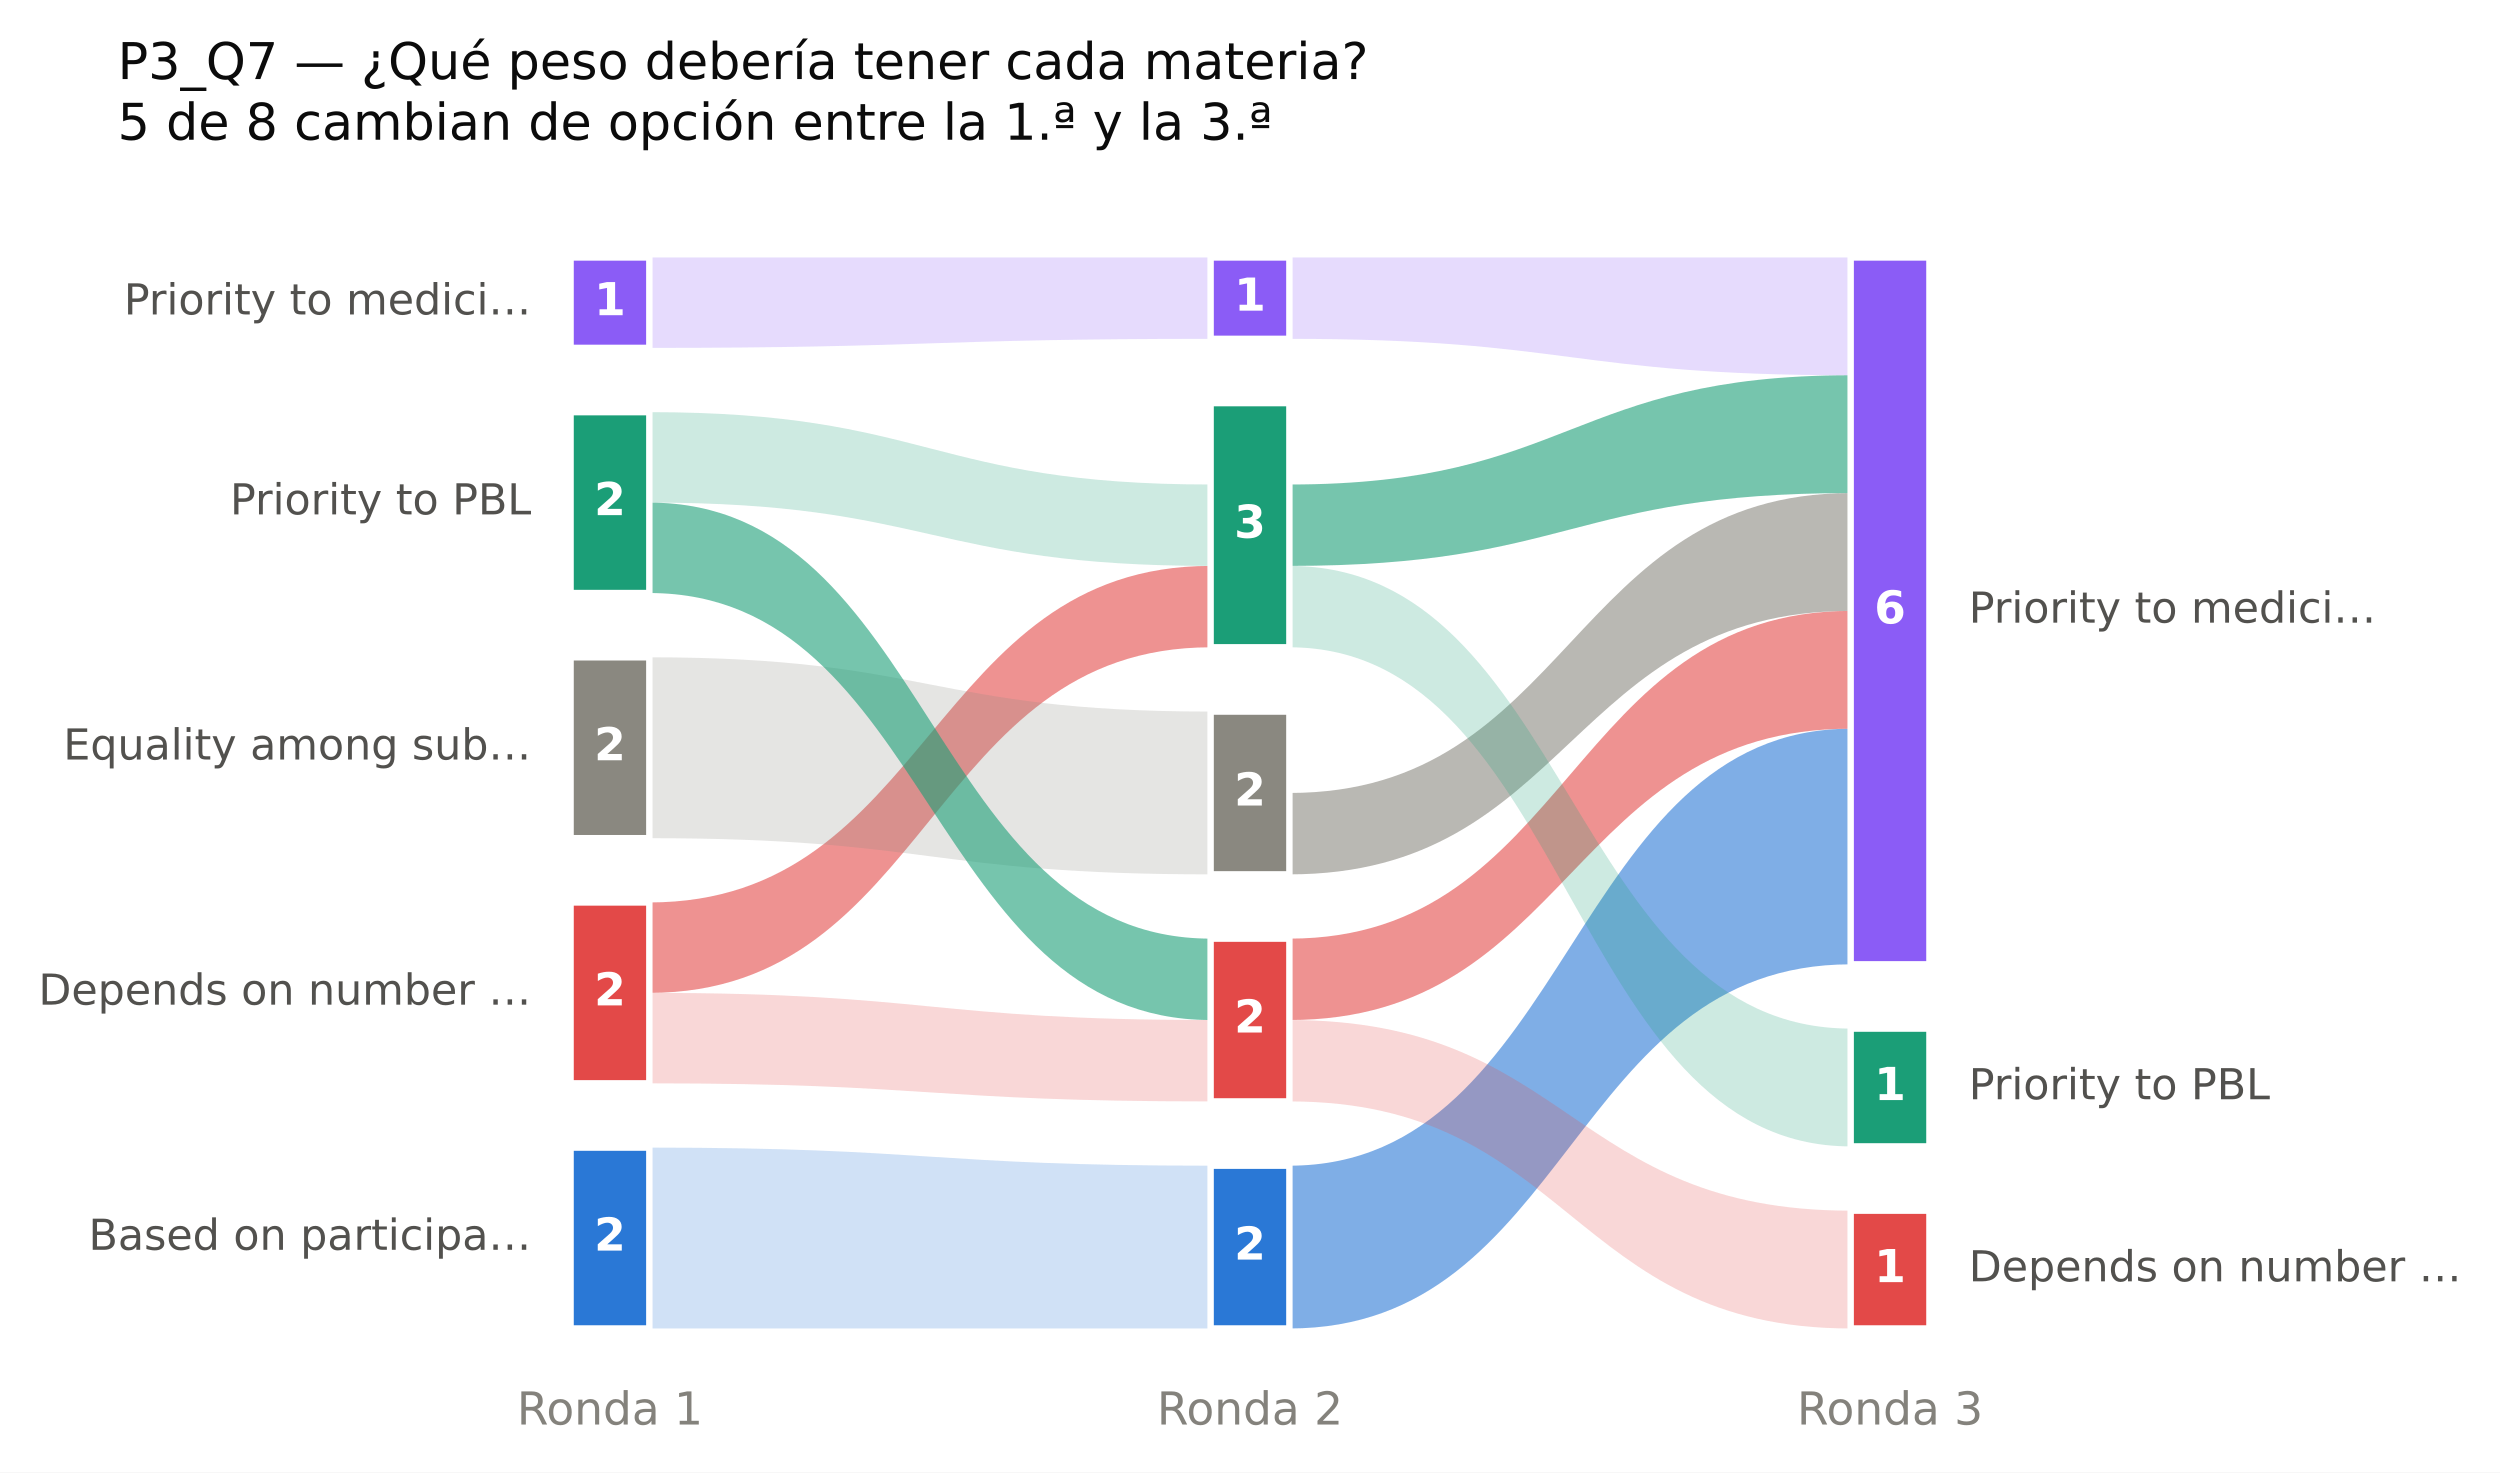
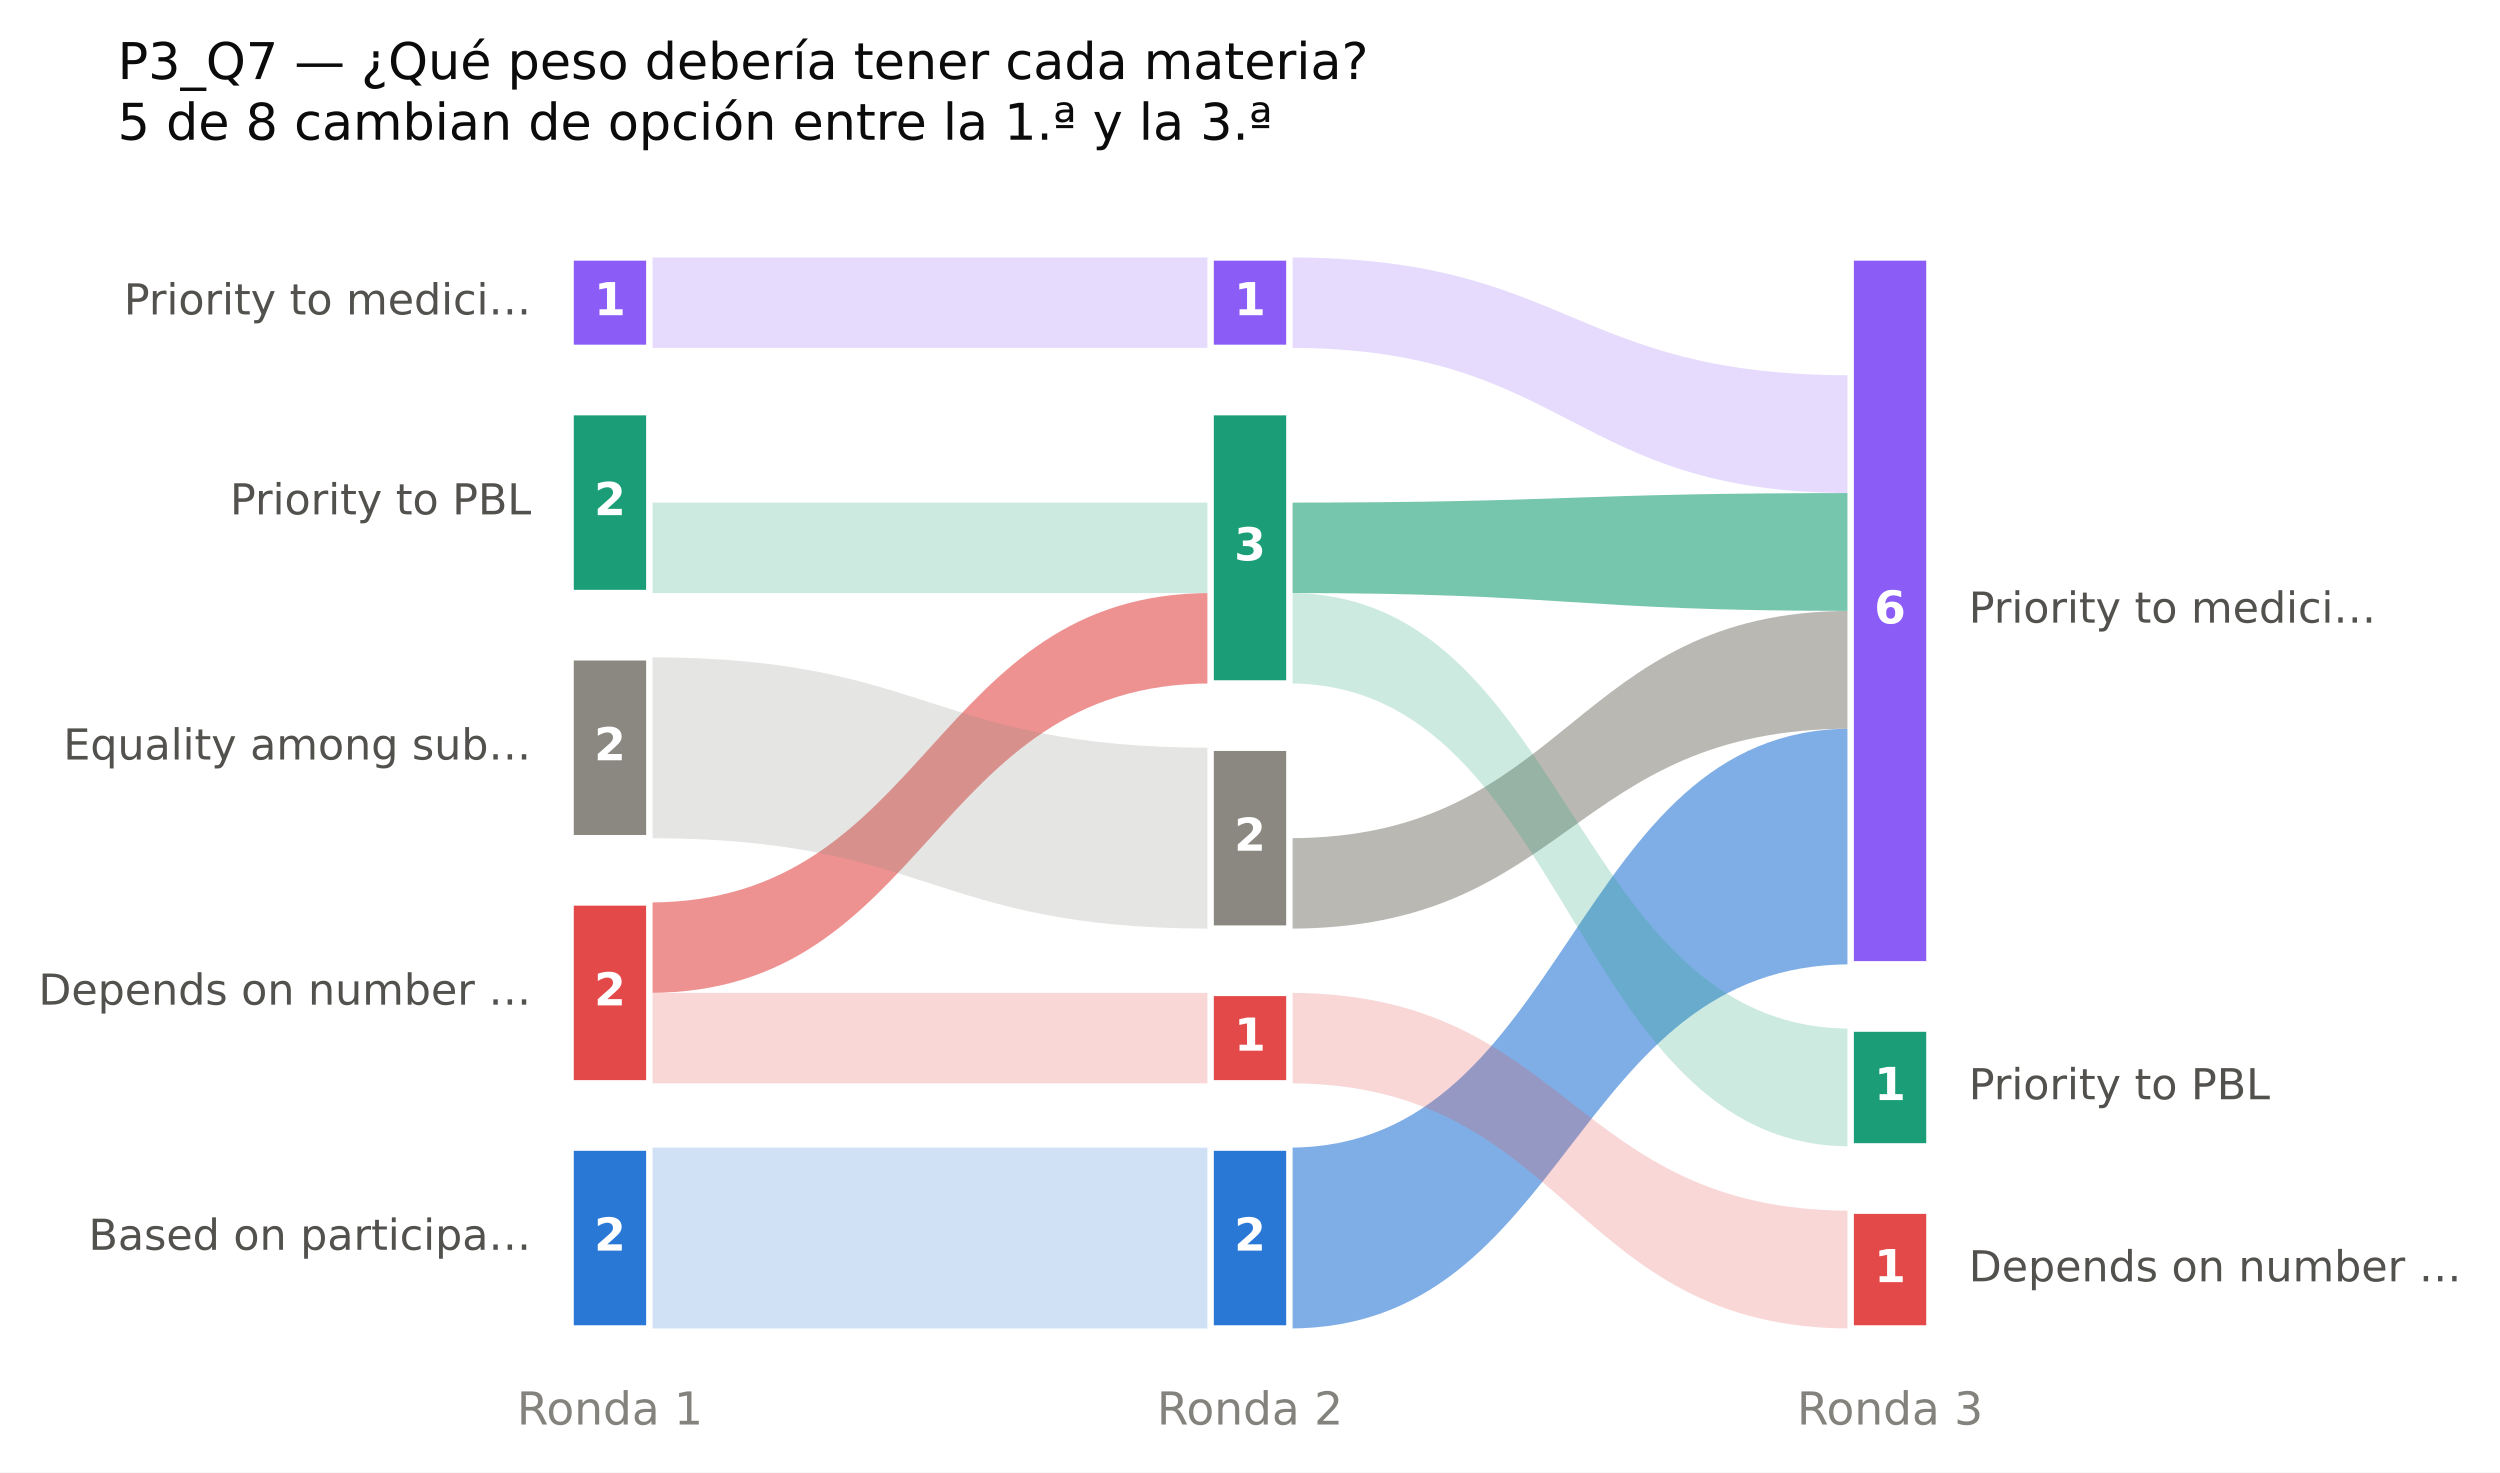
<svg xmlns="http://www.w3.org/2000/svg" width="467.9pt" height="275.583pt" viewBox="0 0 467.9 275.583" version="1.1">
  <defs>
    <style type="text/css">*{stroke-linejoin: round; stroke-linecap: butt}</style>
  </defs>
  <g id="figure_1">
    <g id="patch_1">
      <path d="M 0 275.583  L 467.9 275.583  L 467.9 0  L 0 0  z " style="fill: #ffffff" />
    </g>
    <g id="axes_1">
      <g id="patch_2">
        <path d="M 22.011 256.657  L 445.889 256.657  L 445.889 36.157  L 22.011 36.157  z " style="fill: #ffffff" />
      </g>
      <g id="patch_3">
-         <path d="M 121.53 248.638  C 174.054 248.638 174.054 248.638 226.578 248.638  L 226.578 218.169  C 174.054 218.169 174.054 214.784 121.53 214.784  z " clip-path="url(#pdf4b9a160c)" style="fill: #2a78d6; opacity: 0.22" />
+         <path d="M 121.53 248.638  C 174.054 248.638 174.054 248.638 226.578 248.638  L 226.578 214.784  C 174.054 214.784 174.054 214.784 121.53 214.784  z " clip-path="url(#p9a6a0027d7)" style="fill: #2a78d6; opacity: 0.22" />
      </g>
      <g id="patch_4">
-         <path d="M 121.53 202.757  C 174.054 202.757 174.054 206.142 226.578 206.142  L 226.578 190.908  C 174.054 190.908 174.054 185.829 121.53 185.829  z " clip-path="url(#pdf4b9a160c)" style="fill: #e34948; opacity: 0.22" />
+         <path d="M 121.53 202.757  C 174.054 202.757 174.054 202.757 226.578 202.757  L 226.578 185.829  C 174.054 185.829 174.054 185.829 121.53 185.829  z " clip-path="url(#p9a6a0027d7)" style="fill: #e34948; opacity: 0.22" />
      </g>
      <g id="patch_5">
-         <path d="M 121.53 185.829  C 174.054 185.829 174.054 121.149 226.578 121.149  L 226.578 105.915  C 174.054 105.915 174.054 168.902 121.53 168.902  z " clip-path="url(#pdf4b9a160c)" style="fill: #e34948; opacity: 0.6" />
+         <path d="M 121.53 185.829  C 174.054 185.829 174.054 127.92 226.578 127.92  L 226.578 110.993  C 174.054 110.993 174.054 168.902 121.53 168.902  z " clip-path="url(#p9a6a0027d7)" style="fill: #e34948; opacity: 0.6" />
      </g>
      <g id="patch_6">
-         <path d="M 121.53 156.875  C 174.054 156.875 174.054 163.646 226.578 163.646  L 226.578 133.177  C 174.054 133.177 174.054 123.02 121.53 123.02  z " clip-path="url(#pdf4b9a160c)" style="fill: #8a8880; opacity: 0.22" />
+         <path d="M 121.53 156.875  C 174.054 156.875 174.054 173.802 226.578 173.802  L 226.578 139.948  C 174.054 139.948 174.054 123.02 121.53 123.02  z " clip-path="url(#p9a6a0027d7)" style="fill: #8a8880; opacity: 0.22" />
      </g>
      <g id="patch_7">
-         <path d="M 121.53 110.993  C 174.054 110.993 174.054 190.908 226.578 190.908  L 226.578 175.673  C 174.054 175.673 174.054 94.066 121.53 94.066  z " clip-path="url(#pdf4b9a160c)" style="fill: #1b9e77; opacity: 0.6" />
+         <path d="M 121.53 110.993  C 174.054 110.993 174.054 110.993 226.578 110.993  L 226.578 94.066  C 174.054 94.066 174.054 94.066 121.53 94.066  z " clip-path="url(#p9a6a0027d7)" style="fill: #1b9e77; opacity: 0.22" />
      </g>
      <g id="patch_8">
-         <path d="M 121.53 94.066  C 174.054 94.066 174.054 105.915 226.578 105.915  L 226.578 90.68  C 174.054 90.68 174.054 77.138 121.53 77.138  z " clip-path="url(#pdf4b9a160c)" style="fill: #1b9e77; opacity: 0.22" />
+         <path d="M 121.53 65.111  C 174.054 65.111 174.054 65.111 226.578 65.111  L 226.578 48.184  C 174.054 48.184 174.054 48.184 121.53 48.184  z " clip-path="url(#p9a6a0027d7)" style="fill: #8b5cf6; opacity: 0.22" />
      </g>
      <g id="patch_9">
-         <path d="M 121.53 65.111  C 174.054 65.111 174.054 63.418 226.578 63.418  L 226.578 48.184  C 174.054 48.184 174.054 48.184 121.53 48.184  z " clip-path="url(#pdf4b9a160c)" style="fill: #8b5cf6; opacity: 0.22" />
+         <path d="M 241.322 248.638  C 293.846 248.638 293.846 180.484 346.37 180.484  L 346.37 136.384  C 293.846 136.384 293.846 214.784 241.322 214.784  z " clip-path="url(#p9a6a0027d7)" style="fill: #2a78d6; opacity: 0.6" />
      </g>
      <g id="patch_10">
-         <path d="M 241.322 248.638  C 293.846 248.638 293.846 180.484 346.37 180.484  L 346.37 136.384  C 293.846 136.384 293.846 218.169 241.322 218.169  z " clip-path="url(#pdf4b9a160c)" style="fill: #2a78d6; opacity: 0.6" />
+         <path d="M 241.322 202.757  C 293.846 202.757 293.846 248.638 346.37 248.638  L 346.37 226.588  C 293.846 226.588 293.846 185.829 241.322 185.829  z " clip-path="url(#p9a6a0027d7)" style="fill: #e34948; opacity: 0.22" />
      </g>
      <g id="patch_11">
-         <path d="M 241.322 206.142  C 293.846 206.142 293.846 248.638 346.37 248.638  L 346.37 226.588  C 293.846 226.588 293.846 190.908 241.322 190.908  z " clip-path="url(#pdf4b9a160c)" style="fill: #e34948; opacity: 0.22" />
+         <path d="M 241.322 173.802  C 293.846 173.802 293.846 136.384 346.37 136.384  L 346.37 114.334  C 293.846 114.334 293.846 156.875 241.322 156.875  z " clip-path="url(#p9a6a0027d7)" style="fill: #8a8880; opacity: 0.6" />
      </g>
      <g id="patch_12">
-         <path d="M 241.322 190.908  C 293.846 190.908 293.846 136.384 346.37 136.384  L 346.37 114.334  C 293.846 114.334 293.846 175.673 241.322 175.673  z " clip-path="url(#pdf4b9a160c)" style="fill: #e34948; opacity: 0.6" />
+         <path d="M 241.322 127.92  C 293.846 127.92 293.846 214.561 346.37 214.561  L 346.37 192.511  C 293.846 192.511 293.846 110.993 241.322 110.993  z " clip-path="url(#p9a6a0027d7)" style="fill: #1b9e77; opacity: 0.22" />
      </g>
      <g id="patch_13">
-         <path d="M 241.322 163.646  C 293.846 163.646 293.846 114.334 346.37 114.334  L 346.37 92.284  C 293.846 92.284 293.846 148.411 241.322 148.411  z " clip-path="url(#pdf4b9a160c)" style="fill: #8a8880; opacity: 0.6" />
+         <path d="M 241.322 110.993  C 293.846 110.993 293.846 114.334 346.37 114.334  L 346.37 92.284  C 293.846 92.284 293.846 94.066 241.322 94.066  z " clip-path="url(#p9a6a0027d7)" style="fill: #1b9e77; opacity: 0.6" />
      </g>
      <g id="patch_14">
-         <path d="M 241.322 121.149  C 293.846 121.149 293.846 214.561 346.37 214.561  L 346.37 192.511  C 293.846 192.511 293.846 105.915 241.322 105.915  z " clip-path="url(#pdf4b9a160c)" style="fill: #1b9e77; opacity: 0.22" />
-       </g>
-       <g id="patch_15">
-         <path d="M 241.322 105.915  C 293.846 105.915 293.846 92.284 346.37 92.284  L 346.37 70.234  C 293.846 70.234 293.846 90.68 241.322 90.68  z " clip-path="url(#pdf4b9a160c)" style="fill: #1b9e77; opacity: 0.6" />
-       </g>
-       <g id="patch_16">
-         <path d="M 241.322 63.418  C 293.846 63.418 293.846 70.234 346.37 70.234  L 346.37 48.184  C 293.846 48.184 293.846 48.184 241.322 48.184  z " clip-path="url(#pdf4b9a160c)" style="fill: #8b5cf6; opacity: 0.22" />
+         <path d="M 241.322 65.111  C 293.846 65.111 293.846 92.284 346.37 92.284  L 346.37 70.234  C 293.846 70.234 293.846 48.184 241.322 48.184  z " clip-path="url(#p9a6a0027d7)" style="fill: #8b5cf6; opacity: 0.22" />
      </g>
      <g id="matplotlib.axis_1">
        <g id="xtick_1">
          <g id="line2d_1" />
          <g id="text_1">
            <text style="font-size: 8.5px; font-family: 'DejaVu Sans', 'Helvetica', 'Arial', sans-serif; text-anchor: middle; fill: #84827c" x="114.159" y="266.615" transform="rotate(-0 114.1586 266.6153)">Ronda 1</text>
          </g>
        </g>
        <g id="xtick_2">
          <g id="line2d_2" />
          <g id="text_2">
            <text style="font-size: 8.5px; font-family: 'DejaVu Sans', 'Helvetica', 'Arial', sans-serif; text-anchor: middle; fill: #84827c" x="233.95" y="266.615" transform="rotate(-0 233.9502 266.6153)">Ronda 2</text>
          </g>
        </g>
        <g id="xtick_3">
          <g id="line2d_3" />
          <g id="text_3">
            <text style="font-size: 8.5px; font-family: 'DejaVu Sans', 'Helvetica', 'Arial', sans-serif; text-anchor: middle; fill: #84827c" x="353.742" y="266.615" transform="rotate(-0 353.7419 266.6153)">Ronda 3</text>
          </g>
        </g>
      </g>
      <g id="matplotlib.axis_2" />
+       <g id="patch_15">
+         <path d="M 106.787 248.638  L 121.53 248.638  L 121.53 214.784  L 106.787 214.784  z " clip-path="url(#p9a6a0027d7)" style="fill: #2a78d6; stroke: #ffffff; stroke-width: 1.2; stroke-linejoin: miter" />
+       </g>
+       <g id="patch_16">
+         <path d="M 106.787 202.757  L 121.53 202.757  L 121.53 168.902  L 106.787 168.902  z " clip-path="url(#p9a6a0027d7)" style="fill: #e34948; stroke: #ffffff; stroke-width: 1.2; stroke-linejoin: miter" />
+       </g>
      <g id="patch_17">
-         <path d="M 106.787 248.638  L 121.53 248.638  L 121.53 214.784  L 106.787 214.784  z " clip-path="url(#pdf4b9a160c)" style="fill: #2a78d6; stroke: #ffffff; stroke-width: 1.2; stroke-linejoin: miter" />
+         <path d="M 106.787 156.875  L 121.53 156.875  L 121.53 123.02  L 106.787 123.02  z " clip-path="url(#p9a6a0027d7)" style="fill: #8a8880; stroke: #ffffff; stroke-width: 1.2; stroke-linejoin: miter" />
      </g>
      <g id="patch_18">
-         <path d="M 106.787 202.757  L 121.53 202.757  L 121.53 168.902  L 106.787 168.902  z " clip-path="url(#pdf4b9a160c)" style="fill: #e34948; stroke: #ffffff; stroke-width: 1.2; stroke-linejoin: miter" />
+         <path d="M 106.787 110.993  L 121.53 110.993  L 121.53 77.138  L 106.787 77.138  z " clip-path="url(#p9a6a0027d7)" style="fill: #1b9e77; stroke: #ffffff; stroke-width: 1.2; stroke-linejoin: miter" />
      </g>
      <g id="patch_19">
-         <path d="M 106.787 156.875  L 121.53 156.875  L 121.53 123.02  L 106.787 123.02  z " clip-path="url(#pdf4b9a160c)" style="fill: #8a8880; stroke: #ffffff; stroke-width: 1.2; stroke-linejoin: miter" />
+         <path d="M 106.787 65.111  L 121.53 65.111  L 121.53 48.184  L 106.787 48.184  z " clip-path="url(#p9a6a0027d7)" style="fill: #8b5cf6; stroke: #ffffff; stroke-width: 1.2; stroke-linejoin: miter" />
      </g>
      <g id="patch_20">
-         <path d="M 106.787 110.993  L 121.53 110.993  L 121.53 77.138  L 106.787 77.138  z " clip-path="url(#pdf4b9a160c)" style="fill: #1b9e77; stroke: #ffffff; stroke-width: 1.2; stroke-linejoin: miter" />
+         <path d="M 226.578 248.638  L 241.322 248.638  L 241.322 214.784  L 226.578 214.784  z " clip-path="url(#p9a6a0027d7)" style="fill: #2a78d6; stroke: #ffffff; stroke-width: 1.2; stroke-linejoin: miter" />
      </g>
      <g id="patch_21">
-         <path d="M 106.787 65.111  L 121.53 65.111  L 121.53 48.184  L 106.787 48.184  z " clip-path="url(#pdf4b9a160c)" style="fill: #8b5cf6; stroke: #ffffff; stroke-width: 1.2; stroke-linejoin: miter" />
+         <path d="M 226.578 202.757  L 241.322 202.757  L 241.322 185.829  L 226.578 185.829  z " clip-path="url(#p9a6a0027d7)" style="fill: #e34948; stroke: #ffffff; stroke-width: 1.2; stroke-linejoin: miter" />
      </g>
      <g id="patch_22">
-         <path d="M 226.578 248.638  L 241.322 248.638  L 241.322 218.169  L 226.578 218.169  z " clip-path="url(#pdf4b9a160c)" style="fill: #2a78d6; stroke: #ffffff; stroke-width: 1.2; stroke-linejoin: miter" />
+         <path d="M 226.578 173.802  L 241.322 173.802  L 241.322 139.948  L 226.578 139.948  z " clip-path="url(#p9a6a0027d7)" style="fill: #8a8880; stroke: #ffffff; stroke-width: 1.2; stroke-linejoin: miter" />
      </g>
      <g id="patch_23">
-         <path d="M 226.578 206.142  L 241.322 206.142  L 241.322 175.673  L 226.578 175.673  z " clip-path="url(#pdf4b9a160c)" style="fill: #e34948; stroke: #ffffff; stroke-width: 1.2; stroke-linejoin: miter" />
+         <path d="M 226.578 127.92  L 241.322 127.92  L 241.322 77.138  L 226.578 77.138  z " clip-path="url(#p9a6a0027d7)" style="fill: #1b9e77; stroke: #ffffff; stroke-width: 1.2; stroke-linejoin: miter" />
      </g>
      <g id="patch_24">
-         <path d="M 226.578 163.646  L 241.322 163.646  L 241.322 133.177  L 226.578 133.177  z " clip-path="url(#pdf4b9a160c)" style="fill: #8a8880; stroke: #ffffff; stroke-width: 1.2; stroke-linejoin: miter" />
+         <path d="M 226.578 65.111  L 241.322 65.111  L 241.322 48.184  L 226.578 48.184  z " clip-path="url(#p9a6a0027d7)" style="fill: #8b5cf6; stroke: #ffffff; stroke-width: 1.2; stroke-linejoin: miter" />
      </g>
      <g id="patch_25">
-         <path d="M 226.578 121.149  L 241.322 121.149  L 241.322 75.446  L 226.578 75.446  z " clip-path="url(#pdf4b9a160c)" style="fill: #1b9e77; stroke: #ffffff; stroke-width: 1.2; stroke-linejoin: miter" />
+         <path d="M 346.37 248.638  L 361.114 248.638  L 361.114 226.588  L 346.37 226.588  z " clip-path="url(#p9a6a0027d7)" style="fill: #e34948; stroke: #ffffff; stroke-width: 1.2; stroke-linejoin: miter" />
      </g>
      <g id="patch_26">
-         <path d="M 226.578 63.418  L 241.322 63.418  L 241.322 48.184  L 226.578 48.184  z " clip-path="url(#pdf4b9a160c)" style="fill: #8b5cf6; stroke: #ffffff; stroke-width: 1.2; stroke-linejoin: miter" />
+         <path d="M 346.37 214.561  L 361.114 214.561  L 361.114 192.511  L 346.37 192.511  z " clip-path="url(#p9a6a0027d7)" style="fill: #1b9e77; stroke: #ffffff; stroke-width: 1.2; stroke-linejoin: miter" />
      </g>
      <g id="patch_27">
-         <path d="M 346.37 248.638  L 361.114 248.638  L 361.114 226.588  L 346.37 226.588  z " clip-path="url(#pdf4b9a160c)" style="fill: #e34948; stroke: #ffffff; stroke-width: 1.2; stroke-linejoin: miter" />
-       </g>
-       <g id="patch_28">
-         <path d="M 346.37 214.561  L 361.114 214.561  L 361.114 192.511  L 346.37 192.511  z " clip-path="url(#pdf4b9a160c)" style="fill: #1b9e77; stroke: #ffffff; stroke-width: 1.2; stroke-linejoin: miter" />
-       </g>
-       <g id="patch_29">
-         <path d="M 346.37 180.484  L 361.114 180.484  L 361.114 48.184  L 346.37 48.184  z " clip-path="url(#pdf4b9a160c)" style="fill: #8b5cf6; stroke: #ffffff; stroke-width: 1.2; stroke-linejoin: miter" />
+         <path d="M 346.37 180.484  L 361.114 180.484  L 361.114 48.184  L 346.37 48.184  z " clip-path="url(#p9a6a0027d7)" style="fill: #8b5cf6; stroke: #ffffff; stroke-width: 1.2; stroke-linejoin: miter" />
      </g>
      <g id="text_4">
        <text style="font-size: 9.5px; font-family: 'DejaVu Sans', 'Helvetica', 'Arial', sans-serif; fill: #0b0b0b" transform="translate(22.01118 14.79852)">P3_Q7 — ¿Qué peso debería tener cada materia?</text>
        <text style="font-size: 9.5px; font-family: 'DejaVu Sans', 'Helvetica', 'Arial', sans-serif; fill: #0b0b0b" transform="translate(22.01118 26.15666)">5 de 8 cambian de opción entre la 1.ª y la 3.ª</text>
      </g>
      <g id="text_5">
        <text style="font-weight: 700; font-size: 8.5px; font-family: 'DejaVu Sans', 'Helvetica', 'Arial', sans-serif; text-anchor: middle; fill: #ffffff" x="114.159" y="234.057" transform="rotate(-0 114.1586 234.0567)">2</text>
      </g>
      <g id="text_6">
        <text style="font-size: 8px; font-family: 'DejaVu Sans', 'Helvetica', 'Arial', sans-serif; text-anchor: end; fill: #52514e" x="99.415" y="233.919" transform="rotate(-0 99.415 233.9187)">Based on participa…</text>
      </g>
      <g id="text_7">
        <text style="font-weight: 700; font-size: 8.5px; font-family: 'DejaVu Sans', 'Helvetica', 'Arial', sans-serif; text-anchor: middle; fill: #ffffff" x="114.159" y="188.175" transform="rotate(-0 114.1586 188.1749)">2</text>
      </g>
      <g id="text_8">
        <text style="font-size: 8px; font-family: 'DejaVu Sans', 'Helvetica', 'Arial', sans-serif; text-anchor: end; fill: #52514e" x="99.415" y="188.037" transform="rotate(-0 99.415 188.0369)">Depends on number …</text>
      </g>
      <g id="text_9">
        <text style="font-weight: 700; font-size: 8.5px; font-family: 'DejaVu Sans', 'Helvetica', 'Arial', sans-serif; text-anchor: middle; fill: #ffffff" x="114.159" y="142.293" transform="rotate(-0 114.1586 142.293)">2</text>
      </g>
      <g id="text_10">
        <text style="font-size: 8px; font-family: 'DejaVu Sans', 'Helvetica', 'Arial', sans-serif; text-anchor: end; fill: #52514e" x="99.415" y="142.155" transform="rotate(-0 99.415 142.1551)">Equality among sub…</text>
      </g>
      <g id="text_11">
        <text style="font-weight: 700; font-size: 8.5px; font-family: 'DejaVu Sans', 'Helvetica', 'Arial', sans-serif; text-anchor: middle; fill: #ffffff" x="114.159" y="96.411" transform="rotate(-0 114.1586 96.41122)">2</text>
      </g>
      <g id="text_12">
        <text style="font-size: 8px; font-family: 'DejaVu Sans', 'Helvetica', 'Arial', sans-serif; text-anchor: end; fill: #52514e" x="99.415" y="96.273" transform="rotate(-0 99.415 96.27325)">Priority to PBL</text>
      </g>
      <g id="text_13">
        <text style="font-weight: 700; font-size: 8.5px; font-family: 'DejaVu Sans', 'Helvetica', 'Arial', sans-serif; text-anchor: middle; fill: #ffffff" x="114.159" y="58.993" transform="rotate(-0 114.1586 58.99303)">1</text>
      </g>
      <g id="text_14">
        <text style="font-size: 8px; font-family: 'DejaVu Sans', 'Helvetica', 'Arial', sans-serif; text-anchor: end; fill: #52514e" x="99.415" y="58.855" transform="rotate(-0 99.415 58.85507)">Priority to medici…</text>
      </g>
      <g id="text_15">
-         <text style="font-weight: 700; font-size: 8.5px; font-family: 'DejaVu Sans', 'Helvetica', 'Arial', sans-serif; text-anchor: middle; fill: #ffffff" x="233.95" y="235.749" transform="rotate(-0 233.9502 235.7494)">2</text>
+         <text style="font-weight: 700; font-size: 8.5px; font-family: 'DejaVu Sans', 'Helvetica', 'Arial', sans-serif; text-anchor: middle; fill: #ffffff" x="233.95" y="234.057" transform="rotate(-0 233.9502 234.0567)">2</text>
      </g>
      <g id="text_16">
-         <text style="font-weight: 700; font-size: 8.5px; font-family: 'DejaVu Sans', 'Helvetica', 'Arial', sans-serif; text-anchor: middle; fill: #ffffff" x="233.95" y="193.253" transform="rotate(-0 233.9502 193.253)">2</text>
+         <text style="font-weight: 700; font-size: 8.5px; font-family: 'DejaVu Sans', 'Helvetica', 'Arial', sans-serif; text-anchor: middle; fill: #ffffff" x="233.95" y="196.638" transform="rotate(-0 233.9502 196.6385)">1</text>
      </g>
      <g id="text_17">
-         <text style="font-weight: 700; font-size: 8.5px; font-family: 'DejaVu Sans', 'Helvetica', 'Arial', sans-serif; text-anchor: middle; fill: #ffffff" x="233.95" y="150.757" transform="rotate(-0 233.9502 150.7567)">2</text>
+         <text style="font-weight: 700; font-size: 8.5px; font-family: 'DejaVu Sans', 'Helvetica', 'Arial', sans-serif; text-anchor: middle; fill: #ffffff" x="233.95" y="159.22" transform="rotate(-0 233.9502 159.2203)">2</text>
      </g>
      <g id="text_18">
-         <text style="font-weight: 700; font-size: 8.5px; font-family: 'DejaVu Sans', 'Helvetica', 'Arial', sans-serif; text-anchor: middle; fill: #ffffff" x="233.95" y="100.643" transform="rotate(-0 233.9502 100.643)">3</text>
+         <text style="font-weight: 700; font-size: 8.5px; font-family: 'DejaVu Sans', 'Helvetica', 'Arial', sans-serif; text-anchor: middle; fill: #ffffff" x="233.95" y="104.875" transform="rotate(-0 233.9502 104.8749)">3</text>
      </g>
      <g id="text_19">
-         <text style="font-weight: 700; font-size: 8.5px; font-family: 'DejaVu Sans', 'Helvetica', 'Arial', sans-serif; text-anchor: middle; fill: #ffffff" x="233.95" y="58.147" transform="rotate(-0 233.9502 58.14667)">1</text>
+         <text style="font-weight: 700; font-size: 8.5px; font-family: 'DejaVu Sans', 'Helvetica', 'Arial', sans-serif; text-anchor: middle; fill: #ffffff" x="233.95" y="58.993" transform="rotate(-0 233.9502 58.99303)">1</text>
      </g>
      <g id="text_20">
        <text style="font-weight: 700; font-size: 8.5px; font-family: 'DejaVu Sans', 'Helvetica', 'Arial', sans-serif; text-anchor: middle; fill: #ffffff" x="353.742" y="239.959" transform="rotate(-0 353.7419 239.9589)">1</text>
      </g>
      <g id="text_21">
        <text style="font-size: 8px; font-family: 'DejaVu Sans', 'Helvetica', 'Arial', sans-serif; text-anchor: start; fill: #52514e" x="368.485" y="239.821" transform="rotate(-0 368.4854 239.821)">Depends on number …</text>
      </g>
      <g id="text_22">
        <text style="font-weight: 700; font-size: 8.5px; font-family: 'DejaVu Sans', 'Helvetica', 'Arial', sans-serif; text-anchor: middle; fill: #ffffff" x="353.742" y="205.882" transform="rotate(-0 353.7419 205.8817)">1</text>
      </g>
      <g id="text_23">
        <text style="font-size: 8px; font-family: 'DejaVu Sans', 'Helvetica', 'Arial', sans-serif; text-anchor: start; fill: #52514e" x="368.485" y="205.744" transform="rotate(-0 368.4854 205.7437)">Priority to PBL</text>
      </g>
      <g id="text_24">
        <text style="font-weight: 700; font-size: 8.5px; font-family: 'DejaVu Sans', 'Helvetica', 'Arial', sans-serif; text-anchor: middle; fill: #ffffff" x="353.742" y="116.679" transform="rotate(-0 353.7419 116.6794)">6</text>
      </g>
      <g id="text_25">
        <text style="font-size: 8px; font-family: 'DejaVu Sans', 'Helvetica', 'Arial', sans-serif; text-anchor: start; fill: #52514e" x="368.485" y="116.541" transform="rotate(-0 368.4854 116.5414)">Priority to medici…</text>
      </g>
    </g>
  </g>
  <defs>
-     <clipPath id="pdf4b9a160c">
+     <clipPath id="p9a6a0027d7">
      <rect x="22.011" y="36.157" width="423.878" height="220.5" />
    </clipPath>
  </defs>
</svg>
